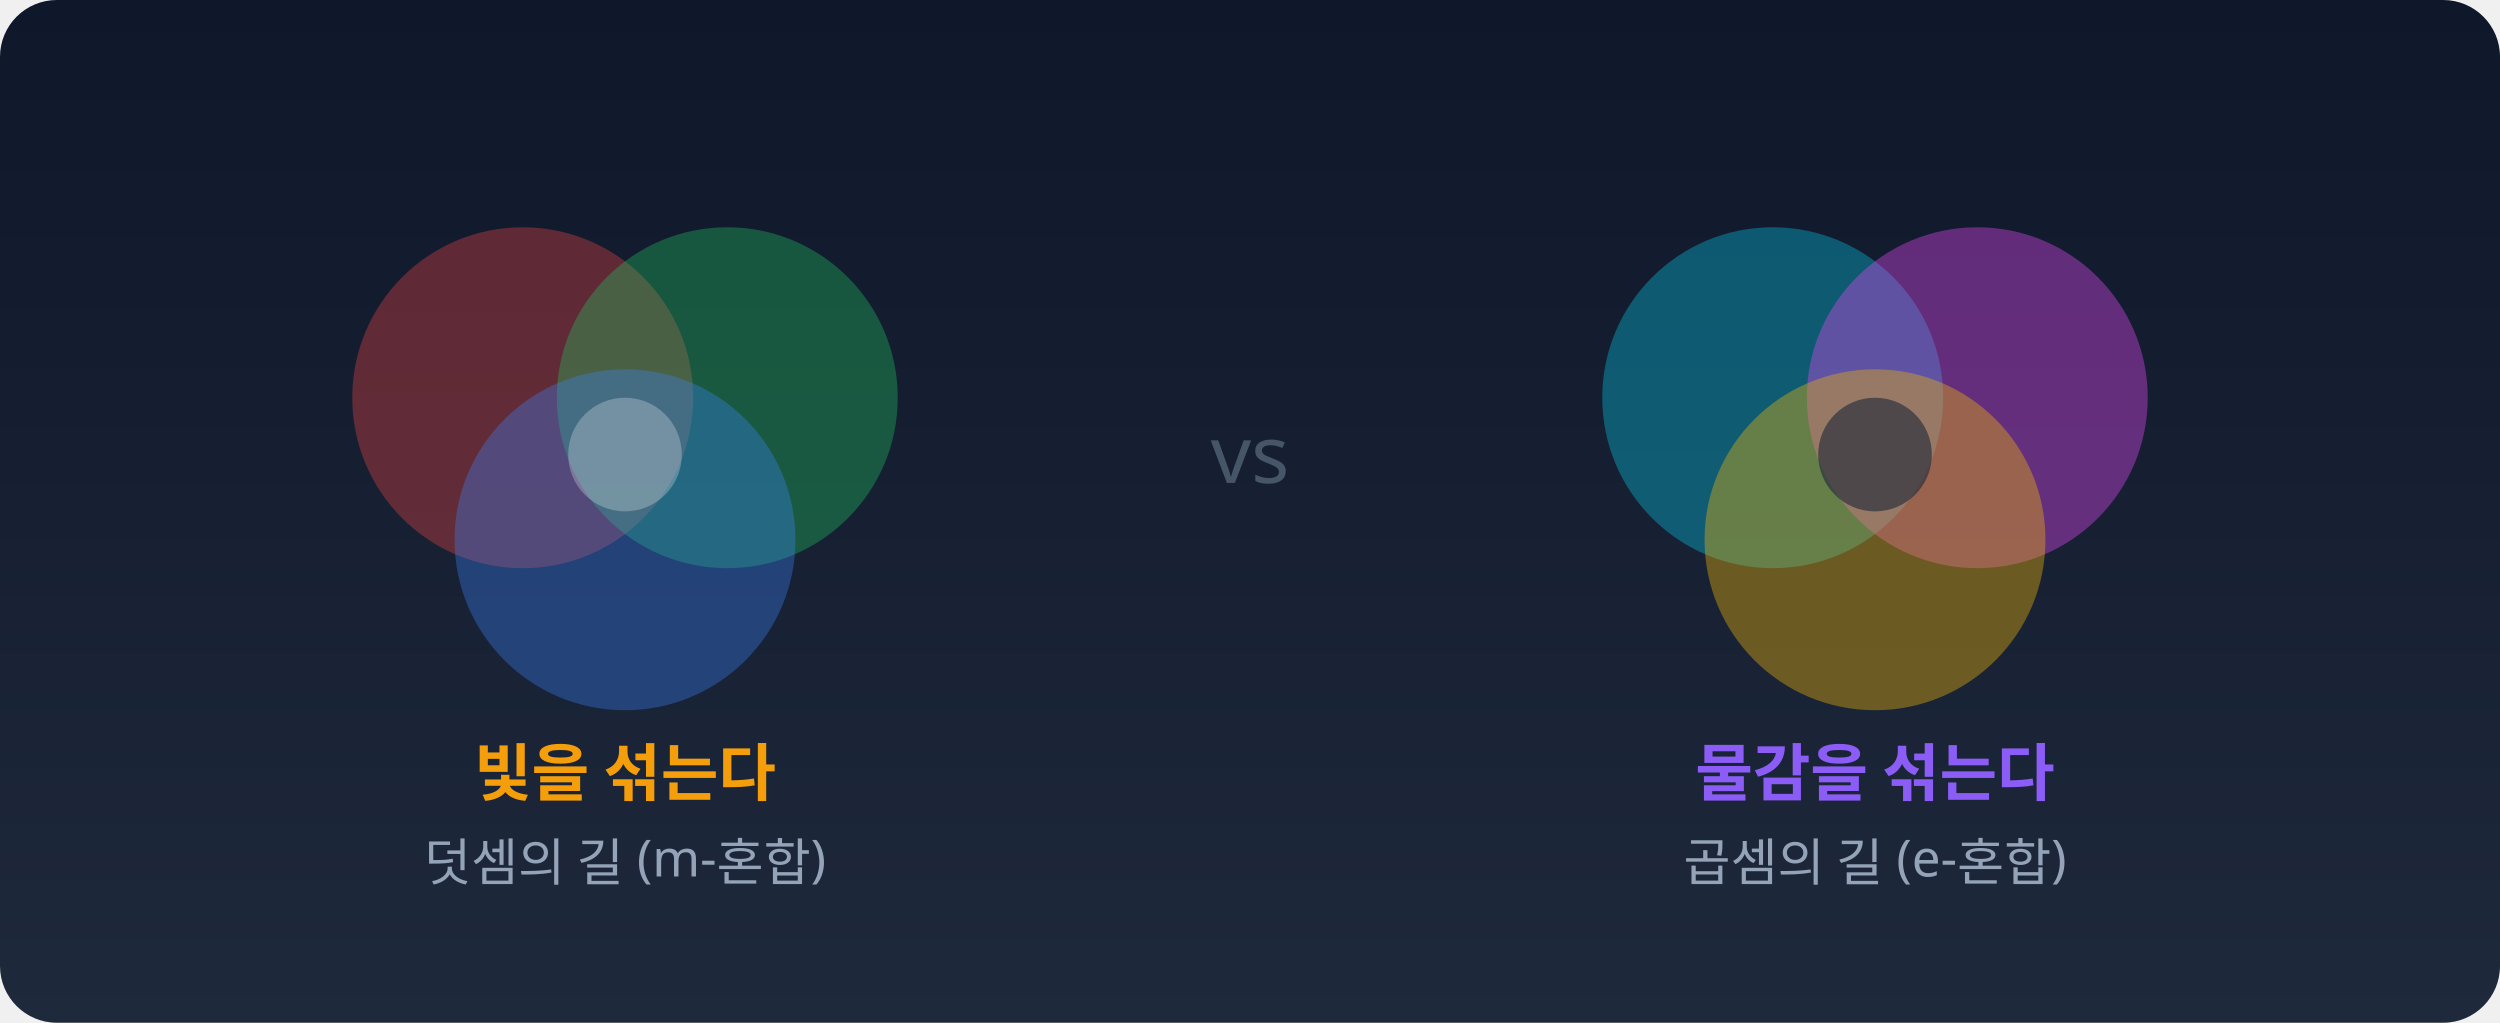
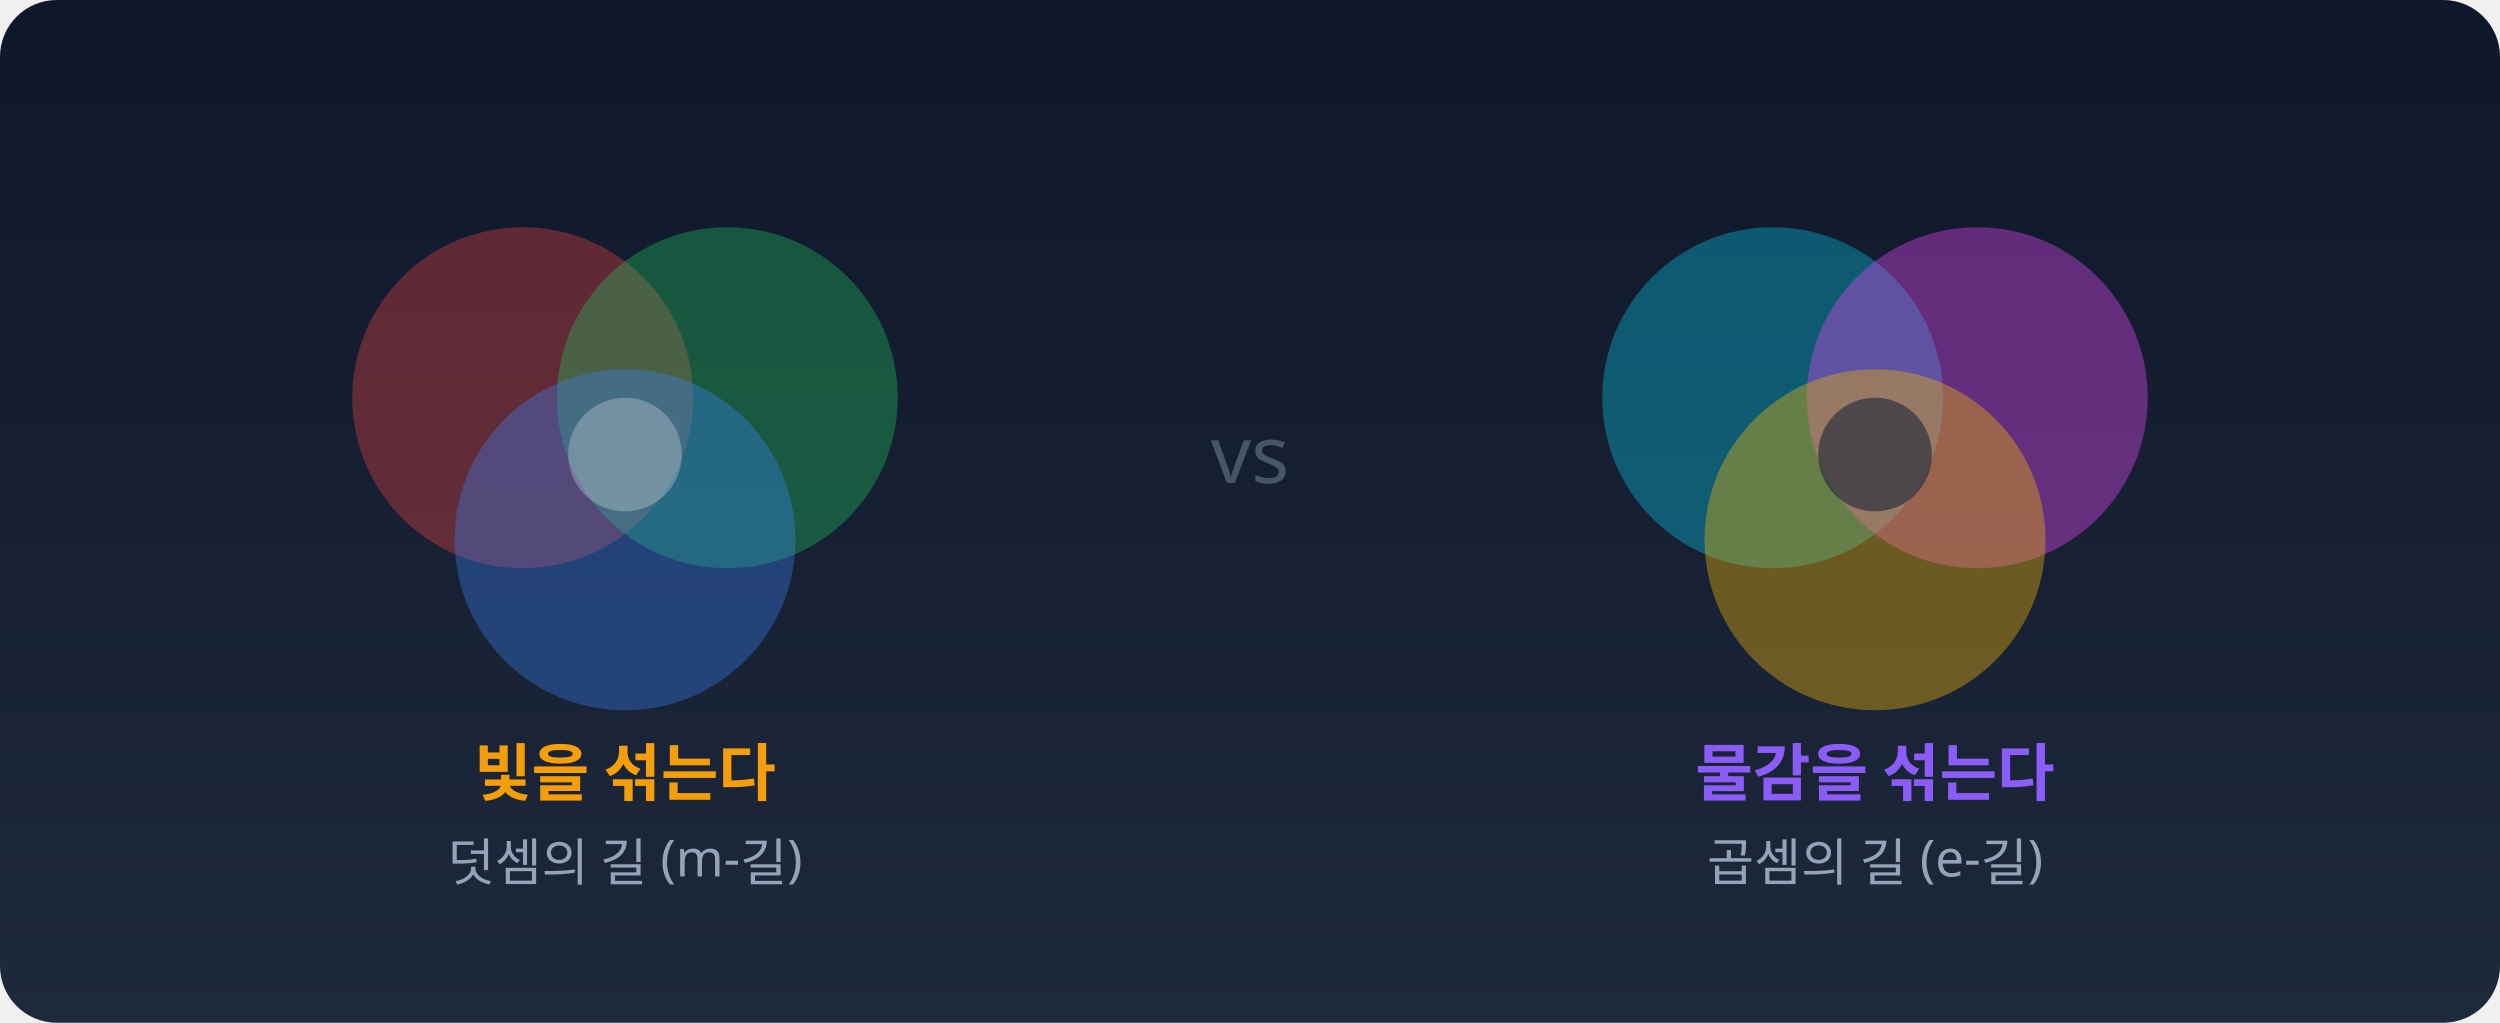
<svg xmlns="http://www.w3.org/2000/svg" viewBox="0 0 440 180" font-family="'Noto Sans KR', sans-serif">
  <defs>
    <linearGradient id="bg4" x1="0" y1="0" x2="0" y2="1">
      <stop offset="0%" stop-color="#0f172a" />
      <stop offset="100%" stop-color="#1e293b" />
    </linearGradient>
  </defs>
  <rect width="440" height="180" fill="url(#bg4)" rx="10" />
  <g transform="translate(110,80)">
    <circle cx="-18" cy="-10" r="30" fill="#ef4444" fill-opacity="0.35" />
    <circle cx="18" cy="-10" r="30" fill="#22c55e" fill-opacity="0.35" />
    <circle cx="0" cy="15" r="30" fill="#3b82f6" fill-opacity="0.35" />
    <circle cx="0" cy="0" r="10" fill="#fff" fill-opacity="0.25" />
    <text x="0" y="60" fill="#f59e0b" font-size="11" text-anchor="middle" font-weight="600">빛을 섞는다</text>
-     <text x="0" y="75" fill="#94a3b8" font-size="9" text-anchor="middle">덧셈의 길 (m-혼합)</text>
+     <text x="0" y="75" fill="#94a3b8" font-size="9" text-anchor="middle">덧셈의 길 (m-길)</text>
  </g>
  <text x="220" y="85" fill="#475569" font-size="14" text-anchor="middle">vs</text>
  <g transform="translate(330,80)">
    <circle cx="-18" cy="-10" r="30" fill="#06b6d4" fill-opacity="0.4" />
    <circle cx="18" cy="-10" r="30" fill="#d946ef" fill-opacity="0.4" />
    <circle cx="0" cy="15" r="30" fill="#eab308" fill-opacity="0.4" />
    <circle cx="0" cy="0" r="10" fill="#1e293b" fill-opacity="0.6" />
    <text x="0" y="60" fill="#8b5cf6" font-size="11" text-anchor="middle" font-weight="600">물감을 섞는다</text>
-     <text x="0" y="75" fill="#94a3b8" font-size="9" text-anchor="middle">곱셈의 길 (e-혼합)</text>
+     <text x="0" y="75" fill="#94a3b8" font-size="9" text-anchor="middle">곱셈의 길 (e-길)</text>
  </g>
</svg>
